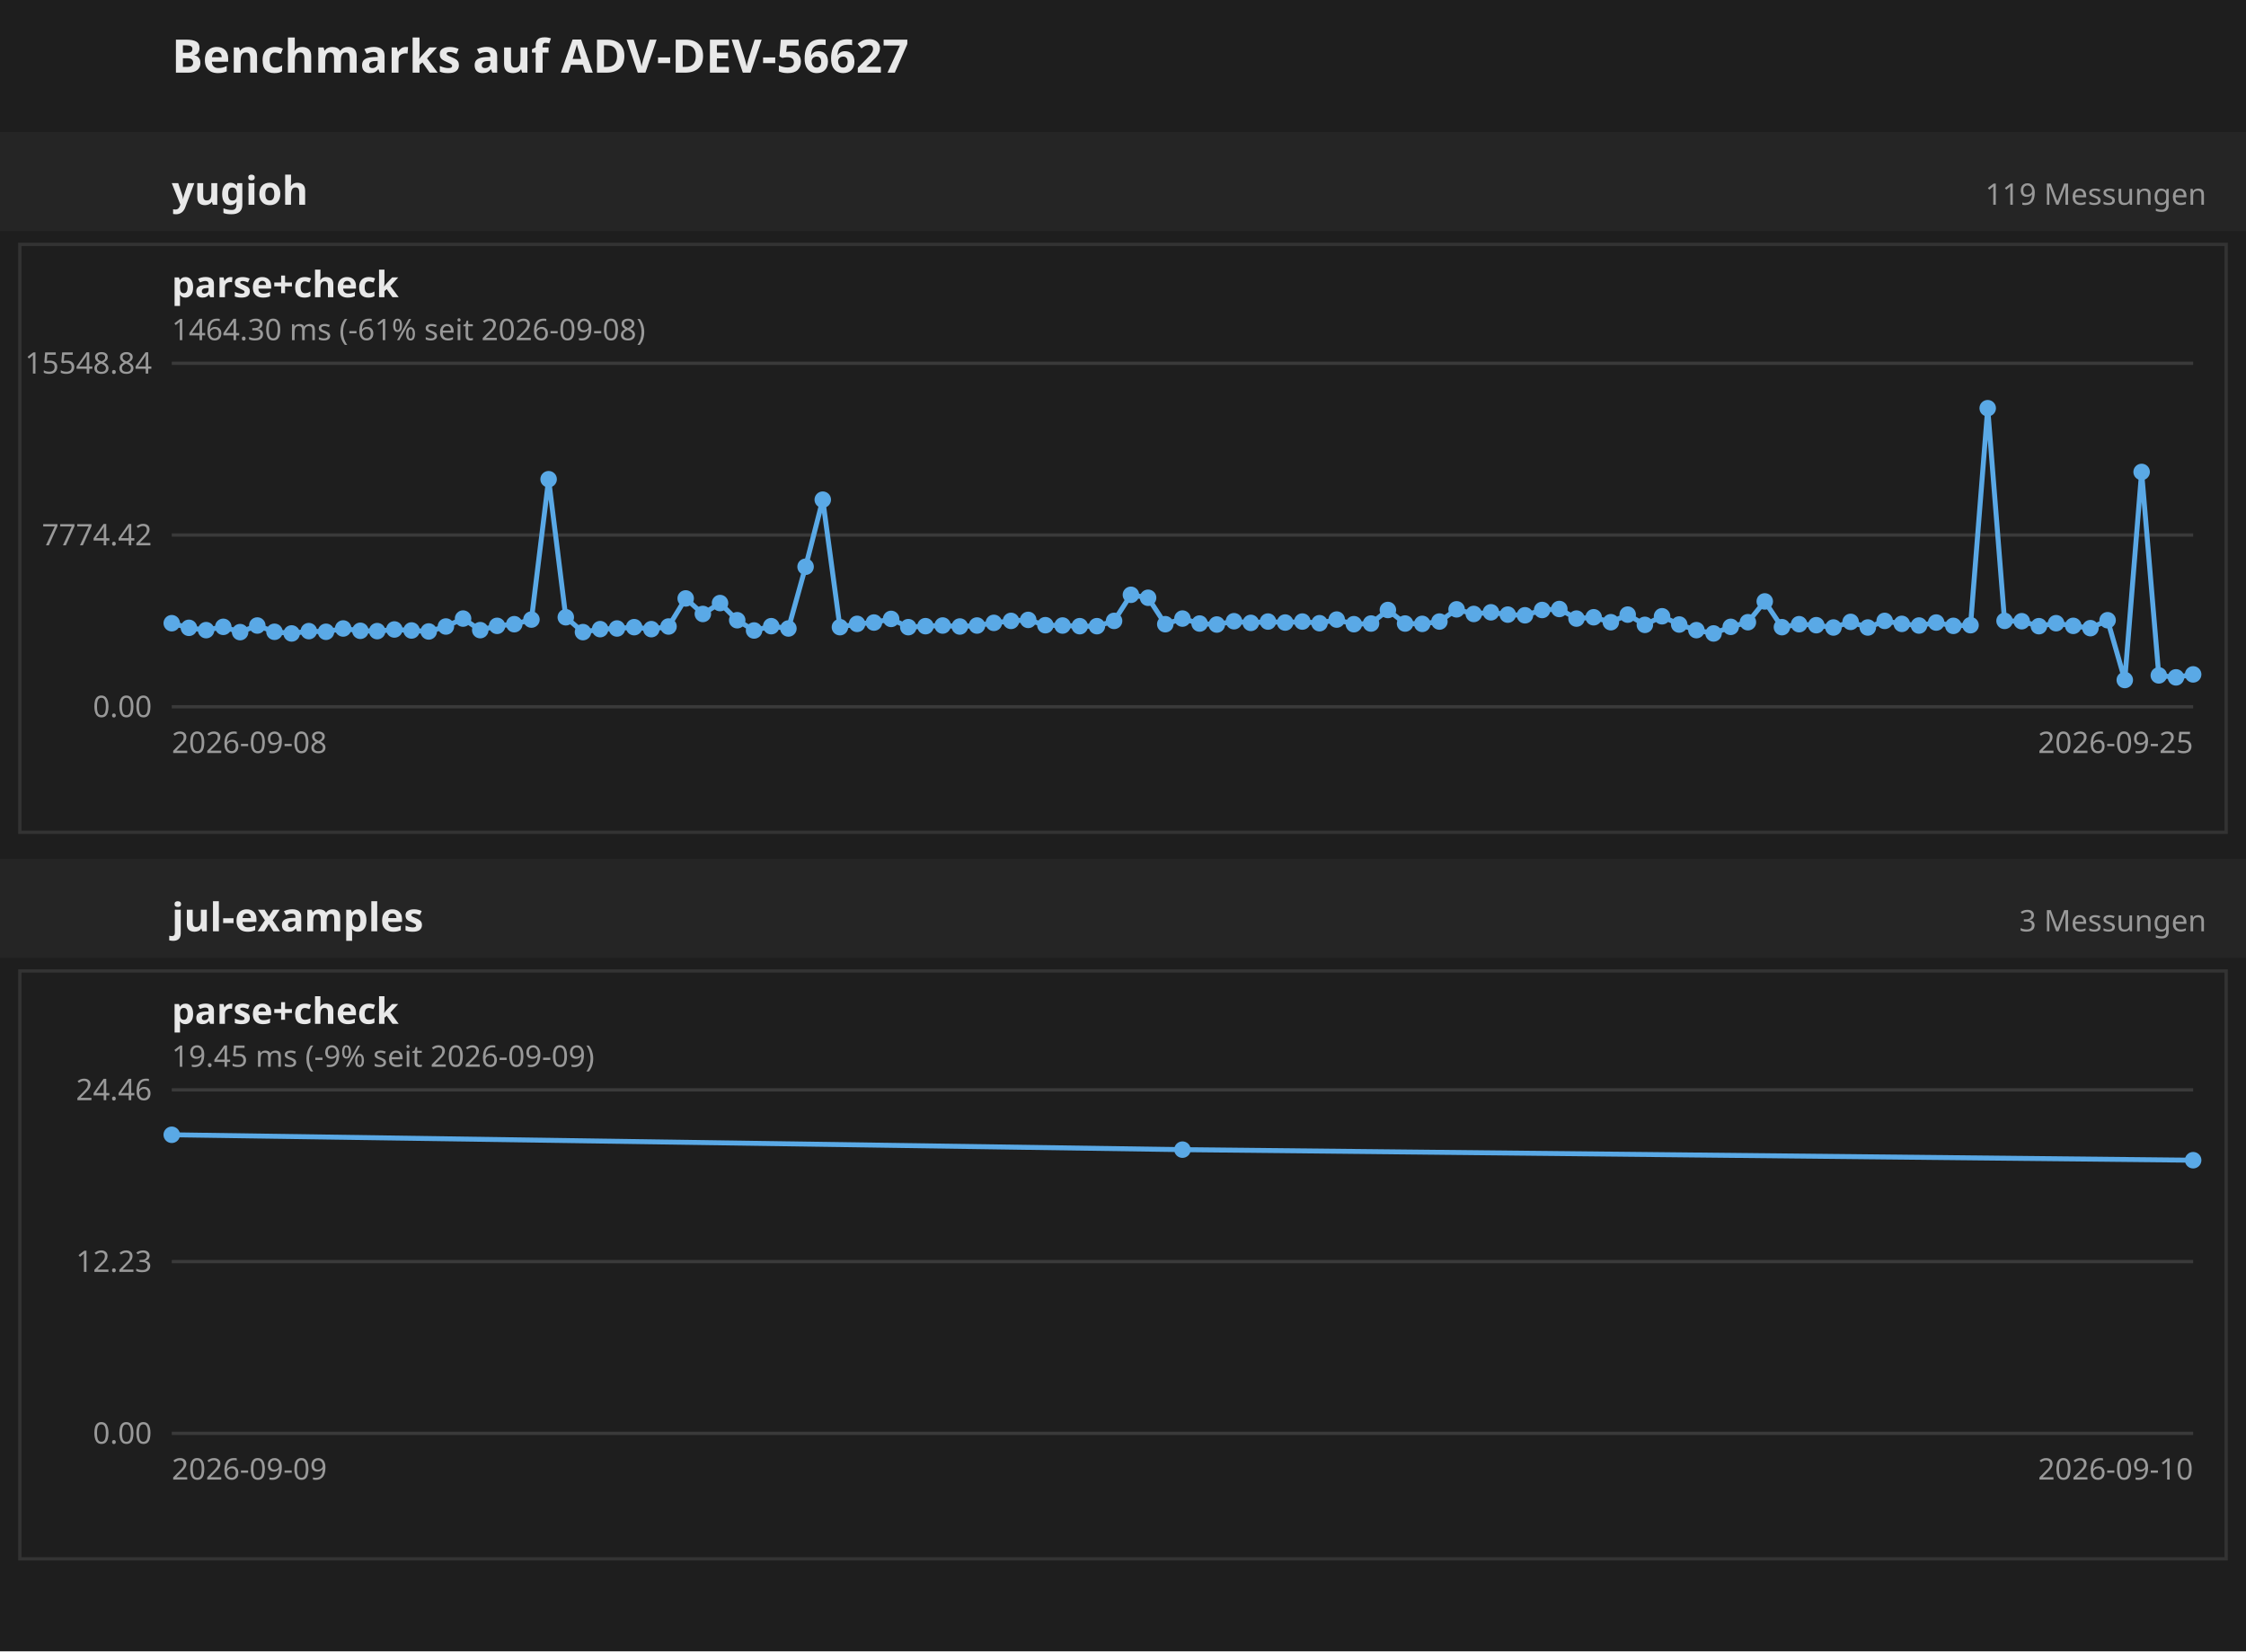
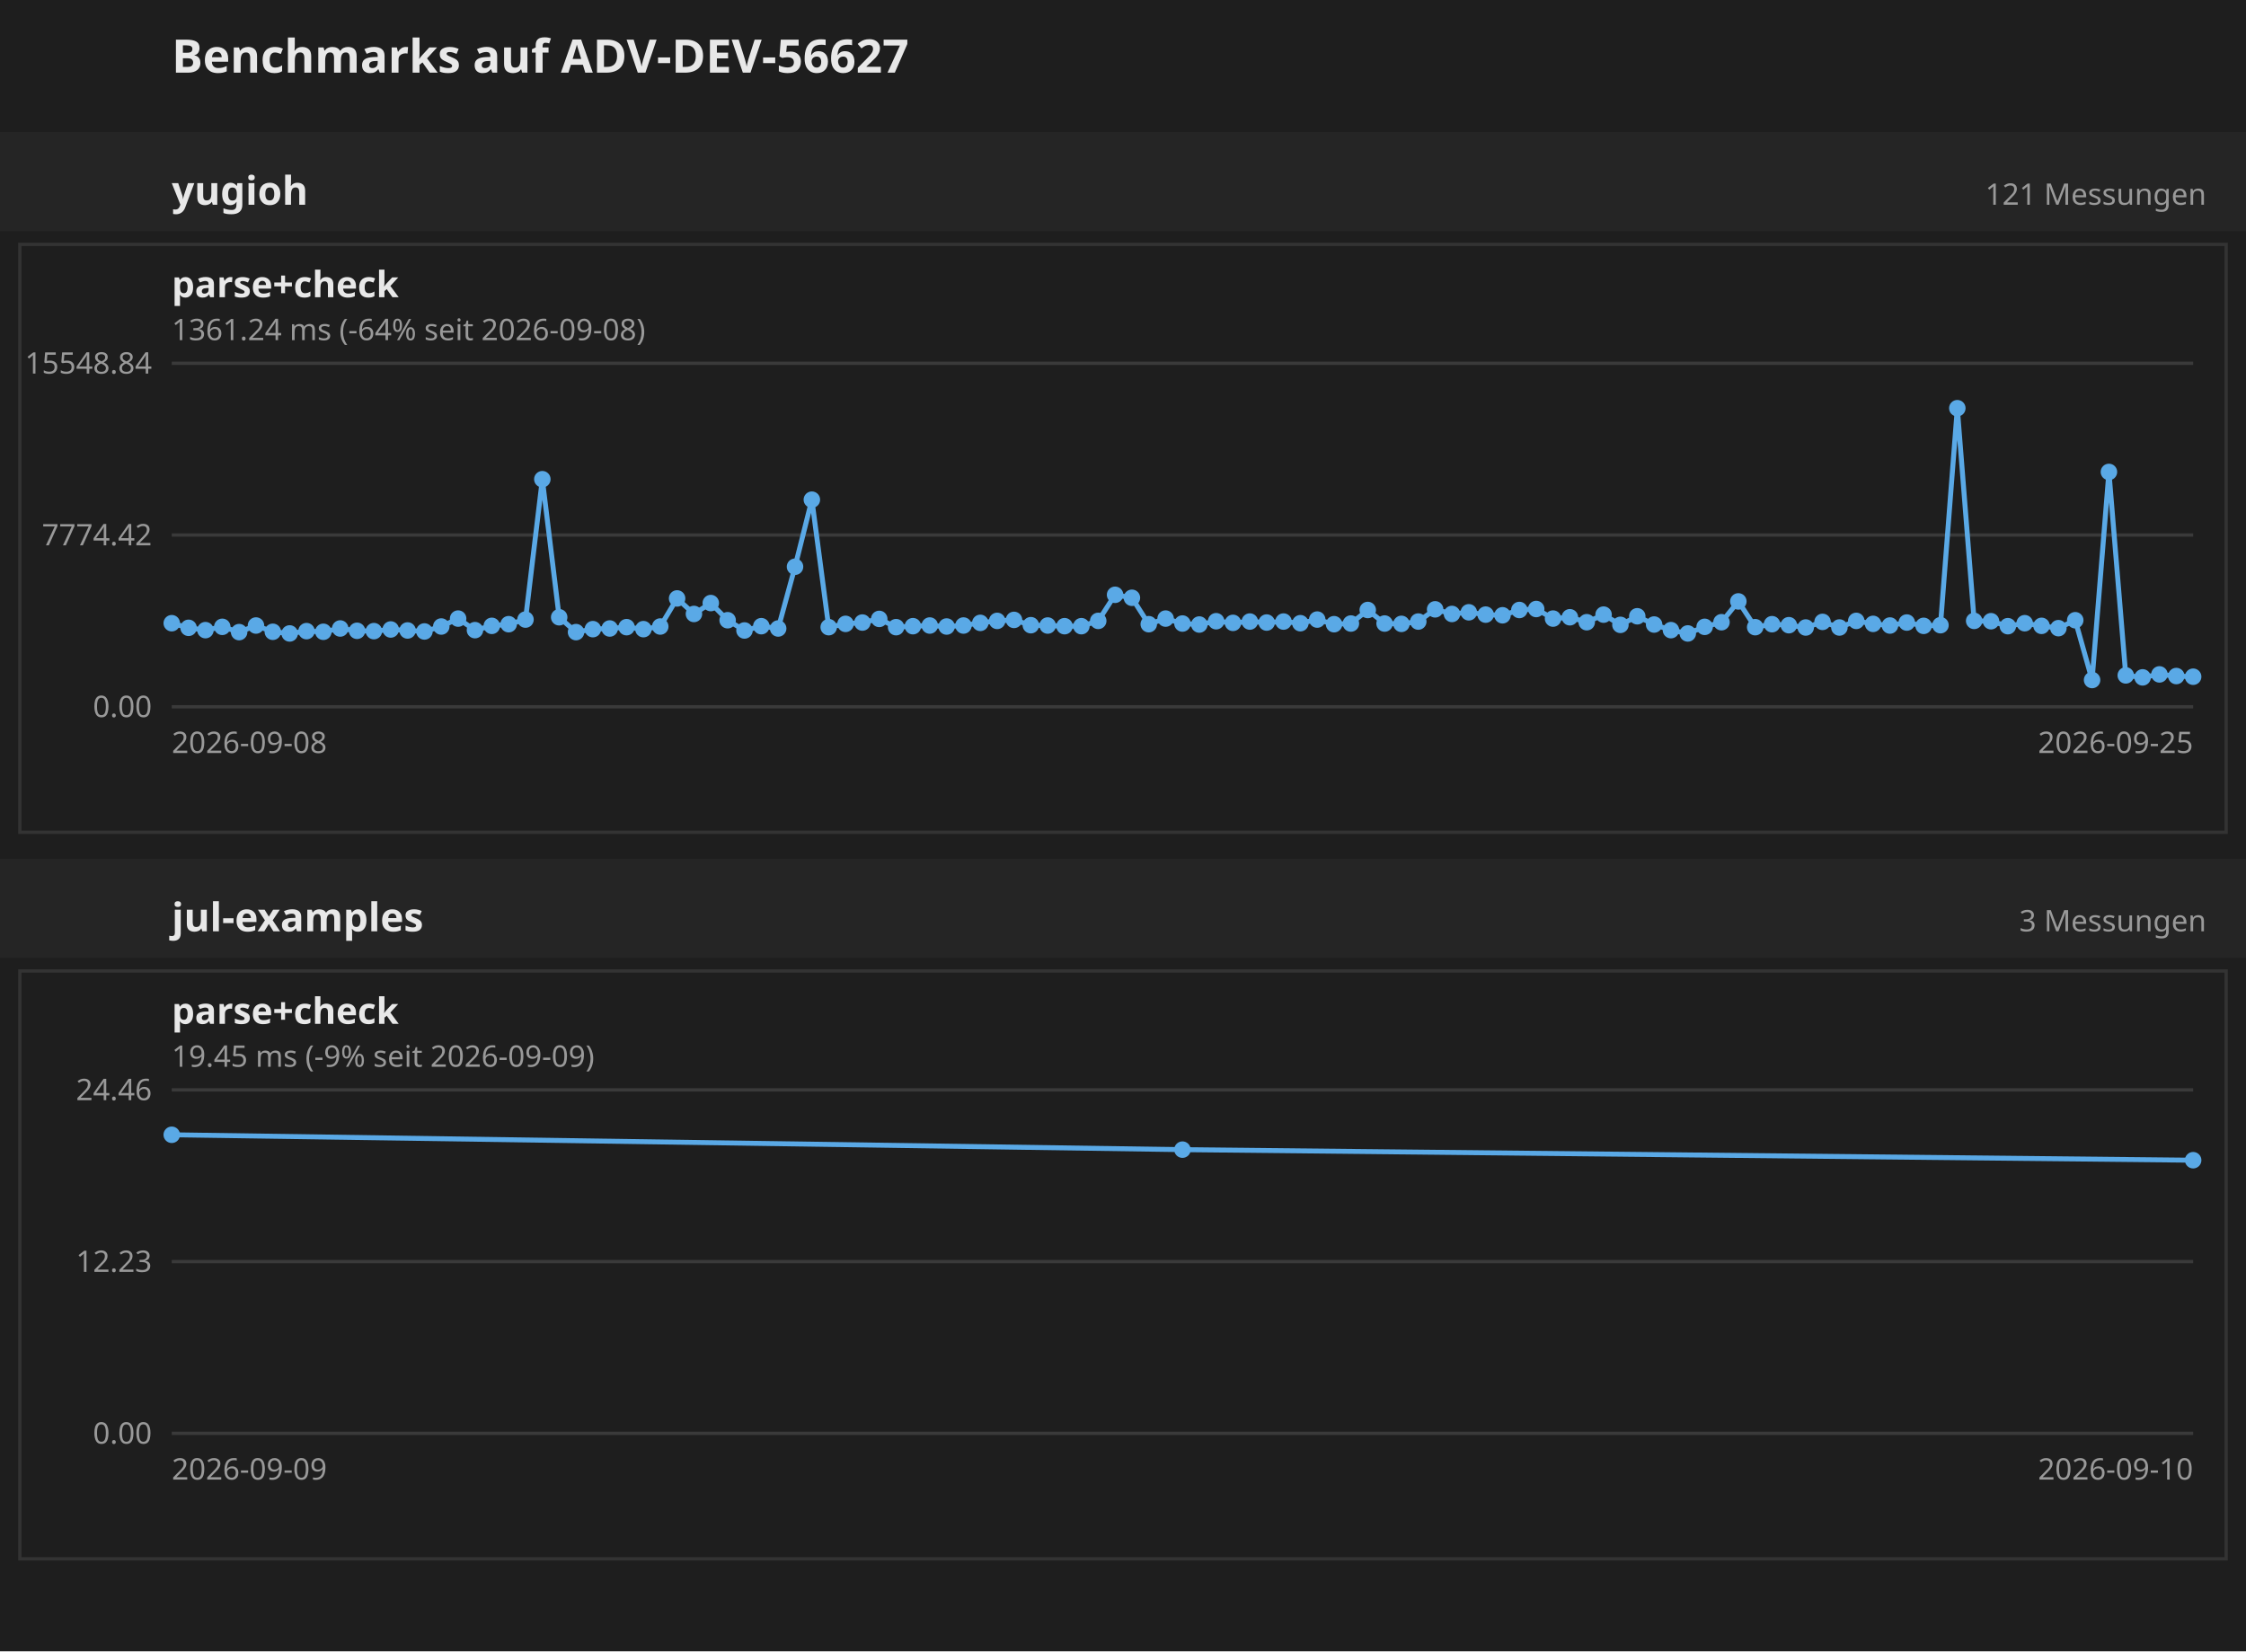
<svg xmlns="http://www.w3.org/2000/svg" width="680" height="500" font-family="sans-serif">
  <rect width="680" height="500" fill="#1e1e1e" />
  <text x="52" y="22" font-size="14" font-weight="bold" fill="#e8e8e8">Benchmarks auf ADV-DEV-56627</text>
  <g transform="translate(0 40)">
    <rect x="0" y="0" width="680" height="30" fill="#252525" />
    <text x="52" y="22" font-size="12" font-weight="bold" fill="#e8e8e8">yugioh</text>
-     <text x="668" y="22" text-anchor="end" font-size="9" fill="#999">119 Messungen</text>
+     <text x="668" y="22" text-anchor="end" font-size="9" fill="#999">121 Messungen</text>
    <g transform="translate(0 30)">
      <g transform="translate(0 0)">
        <rect x="6" y="4" width="668" height="178" fill="none" stroke="#333" />
        <text x="52" y="20" font-size="11" font-weight="bold" fill="#e8e8e8">parse+check</text>
-         <text x="52" y="33" font-size="9" fill="#999">1464.30 ms (-61% seit 2026-09-08)</text>
+         <text x="52" y="33" font-size="9" fill="#999">1361.24 ms (-64% seit 2026-09-08)</text>
        <line x1="52" y1="144.0" x2="664" y2="144.0" stroke="#3a3a3a" />
        <text x="46" y="144.0" text-anchor="end" dominant-baseline="middle" font-size="9" fill="#999">0.00</text>
        <line x1="52" y1="92.0" x2="664" y2="92.0" stroke="#3a3a3a" />
        <text x="46" y="92.0" text-anchor="end" dominant-baseline="middle" font-size="9" fill="#999">7774.42</text>
        <line x1="52" y1="40.0" x2="664" y2="40.0" stroke="#3a3a3a" />
        <text x="46" y="40.0" text-anchor="end" dominant-baseline="middle" font-size="9" fill="#999">15548.84</text>
        <text x="52" y="158" font-size="9" fill="#999">2026-09-08</text>
        <text x="664" y="158" text-anchor="end" font-size="9" fill="#999">2026-09-25</text>
-         <polyline fill="none" stroke="#5aa9e6" stroke-width="1.5" points="52.0,118.7 57.2,120.1 62.4,120.8 67.6,119.8 72.7,121.4 77.9,119.4 83.1,121.3 88.3,121.8 93.5,121.1 98.7,121.3 103.9,120.3 109.1,121.0 114.2,121.1 119.4,120.6 124.6,120.9 129.8,121.2 135.0,119.7 140.2,117.3 145.4,120.8 150.5,119.5 155.7,119.0 160.9,117.6 166.1,75.1 171.3,116.9 176.5,121.4 181.7,120.5 186.8,120.3 192.0,119.9 197.2,120.5 202.4,119.7 207.6,111.2 212.8,115.9 218.0,112.6 223.2,117.8 228.3,120.9 233.5,119.6 238.7,120.3 243.9,101.6 249.1,81.3 254.3,119.9 259.5,118.9 264.6,118.5 269.8,117.4 275.0,119.9 280.2,119.6 285.4,119.4 290.6,119.7 295.8,119.4 300.9,118.6 306.1,118.0 311.3,117.7 316.5,119.3 321.7,119.4 326.9,119.6 332.1,119.6 337.3,118.0 342.4,110.1 347.6,111.0 352.8,119.0 358.0,117.3 363.2,118.8 368.4,119.1 373.6,118.1 378.7,118.6 383.9,118.2 389.1,118.5 394.3,118.2 399.5,118.7 404.7,117.6 409.9,119.0 415.1,118.8 420.2,114.7 425.4,118.8 430.6,118.9 435.8,118.2 441.0,114.5 446.2,115.9 451.4,115.4 456.5,116.1 461.7,116.3 466.9,114.7 472.1,114.4 477.3,117.3 482.5,116.9 487.7,118.4 492.8,116.1 498.0,119.2 503.2,116.6 508.4,119.1 513.6,120.8 518.8,121.8 524.0,119.8 529.2,118.4 534.3,112.1 539.5,119.9 544.7,119.0 549.9,119.3 555.1,120.0 560.3,118.3 565.5,120.0 570.6,118.0 575.8,118.9 581.0,119.4 586.2,118.5 591.4,119.5 596.6,119.3 601.8,53.6 606.9,118.0 612.1,118.1 617.3,119.6 622.5,118.7 627.7,119.5 632.9,120.2 638.1,117.8 643.3,135.9 648.4,72.9 653.6,134.5 658.8,135.1 664.0,134.2" />
+         <polyline fill="none" stroke="#5aa9e6" stroke-width="1.5" points="52.0,118.7 57.1,120.1 62.2,120.8 67.3,119.8 72.4,121.4 77.5,119.4 82.6,121.3 87.7,121.8 92.8,121.1 97.9,121.3 103.0,120.3 108.1,121.0 113.2,121.1 118.3,120.6 123.4,120.9 128.5,121.2 133.6,119.7 138.7,117.3 143.8,120.8 148.9,119.5 154.0,119.0 159.1,117.6 164.2,75.1 169.3,116.9 174.4,121.4 179.5,120.5 184.6,120.3 189.7,119.9 194.8,120.5 199.9,119.7 205.0,111.2 210.1,115.9 215.2,112.6 220.3,117.8 225.4,120.9 230.5,119.6 235.6,120.3 240.7,101.6 245.8,81.3 250.9,119.9 256.0,118.9 261.1,118.5 266.2,117.4 271.3,119.9 276.4,119.6 281.5,119.4 286.6,119.7 291.7,119.4 296.8,118.6 301.9,118.0 307.0,117.7 312.1,119.3 317.2,119.4 322.3,119.6 327.4,119.6 332.5,118.0 337.6,110.1 342.7,111.0 347.8,119.0 352.9,117.3 358.0,118.8 363.1,119.1 368.2,118.1 373.3,118.6 378.4,118.2 383.5,118.5 388.6,118.2 393.7,118.7 398.8,117.6 403.9,119.0 409.0,118.8 414.1,114.7 419.2,118.8 424.3,118.9 429.4,118.2 434.5,114.5 439.6,115.9 444.7,115.4 449.8,116.1 454.9,116.3 460.0,114.7 465.1,114.4 470.2,117.3 475.3,116.9 480.4,118.4 485.5,116.1 490.6,119.2 495.7,116.6 500.8,119.1 505.9,120.8 511.0,121.8 516.1,119.8 521.2,118.4 526.3,112.1 531.4,119.9 536.5,119.0 541.6,119.3 546.7,120.0 551.8,118.3 556.9,120.0 562.0,118.0 567.1,118.9 572.2,119.4 577.3,118.5 582.4,119.5 587.5,119.3 592.6,53.6 597.7,118.0 602.8,118.1 607.9,119.6 613.0,118.7 618.1,119.5 623.2,120.2 628.3,117.8 633.4,135.9 638.5,72.9 643.6,134.5 648.7,135.1 653.8,134.2 658.9,134.7 664.0,134.9" />
        <circle cx="52.0" cy="118.7" r="2.5" fill="#5aa9e6" />
-         <circle cx="57.2" cy="120.1" r="2.5" fill="#5aa9e6" />
-         <circle cx="62.4" cy="120.8" r="2.5" fill="#5aa9e6" />
-         <circle cx="67.6" cy="119.8" r="2.5" fill="#5aa9e6" />
-         <circle cx="72.7" cy="121.4" r="2.5" fill="#5aa9e6" />
-         <circle cx="77.9" cy="119.4" r="2.5" fill="#5aa9e6" />
-         <circle cx="83.1" cy="121.3" r="2.5" fill="#5aa9e6" />
-         <circle cx="88.3" cy="121.8" r="2.5" fill="#5aa9e6" />
-         <circle cx="93.5" cy="121.1" r="2.5" fill="#5aa9e6" />
-         <circle cx="98.7" cy="121.3" r="2.5" fill="#5aa9e6" />
-         <circle cx="103.9" cy="120.3" r="2.5" fill="#5aa9e6" />
-         <circle cx="109.1" cy="121.0" r="2.5" fill="#5aa9e6" />
-         <circle cx="114.2" cy="121.1" r="2.5" fill="#5aa9e6" />
-         <circle cx="119.4" cy="120.6" r="2.5" fill="#5aa9e6" />
-         <circle cx="124.6" cy="120.9" r="2.5" fill="#5aa9e6" />
-         <circle cx="129.8" cy="121.2" r="2.5" fill="#5aa9e6" />
-         <circle cx="135.0" cy="119.7" r="2.5" fill="#5aa9e6" />
-         <circle cx="140.2" cy="117.3" r="2.5" fill="#5aa9e6" />
-         <circle cx="145.4" cy="120.8" r="2.5" fill="#5aa9e6" />
-         <circle cx="150.5" cy="119.5" r="2.5" fill="#5aa9e6" />
-         <circle cx="155.7" cy="119.0" r="2.5" fill="#5aa9e6" />
-         <circle cx="160.9" cy="117.6" r="2.5" fill="#5aa9e6" />
-         <circle cx="166.1" cy="75.1" r="2.5" fill="#5aa9e6" />
-         <circle cx="171.3" cy="116.9" r="2.5" fill="#5aa9e6" />
-         <circle cx="176.5" cy="121.4" r="2.5" fill="#5aa9e6" />
-         <circle cx="181.7" cy="120.5" r="2.5" fill="#5aa9e6" />
-         <circle cx="186.8" cy="120.3" r="2.5" fill="#5aa9e6" />
-         <circle cx="192.0" cy="119.9" r="2.5" fill="#5aa9e6" />
-         <circle cx="197.2" cy="120.5" r="2.5" fill="#5aa9e6" />
-         <circle cx="202.4" cy="119.7" r="2.5" fill="#5aa9e6" />
-         <circle cx="207.6" cy="111.2" r="2.5" fill="#5aa9e6" />
-         <circle cx="212.8" cy="115.9" r="2.5" fill="#5aa9e6" />
-         <circle cx="218.0" cy="112.6" r="2.5" fill="#5aa9e6" />
-         <circle cx="223.2" cy="117.8" r="2.5" fill="#5aa9e6" />
-         <circle cx="228.3" cy="120.9" r="2.5" fill="#5aa9e6" />
-         <circle cx="233.5" cy="119.6" r="2.5" fill="#5aa9e6" />
-         <circle cx="238.7" cy="120.3" r="2.5" fill="#5aa9e6" />
-         <circle cx="243.9" cy="101.6" r="2.5" fill="#5aa9e6" />
-         <circle cx="249.1" cy="81.3" r="2.5" fill="#5aa9e6" />
-         <circle cx="254.3" cy="119.9" r="2.5" fill="#5aa9e6" />
-         <circle cx="259.5" cy="118.9" r="2.5" fill="#5aa9e6" />
-         <circle cx="264.6" cy="118.5" r="2.5" fill="#5aa9e6" />
-         <circle cx="269.8" cy="117.4" r="2.5" fill="#5aa9e6" />
-         <circle cx="275.0" cy="119.9" r="2.5" fill="#5aa9e6" />
-         <circle cx="280.2" cy="119.6" r="2.5" fill="#5aa9e6" />
-         <circle cx="285.4" cy="119.4" r="2.5" fill="#5aa9e6" />
-         <circle cx="290.6" cy="119.7" r="2.5" fill="#5aa9e6" />
-         <circle cx="295.8" cy="119.4" r="2.5" fill="#5aa9e6" />
-         <circle cx="300.9" cy="118.6" r="2.5" fill="#5aa9e6" />
-         <circle cx="306.1" cy="118.0" r="2.5" fill="#5aa9e6" />
-         <circle cx="311.3" cy="117.7" r="2.5" fill="#5aa9e6" />
-         <circle cx="316.5" cy="119.3" r="2.5" fill="#5aa9e6" />
-         <circle cx="321.7" cy="119.4" r="2.5" fill="#5aa9e6" />
-         <circle cx="326.9" cy="119.6" r="2.5" fill="#5aa9e6" />
-         <circle cx="332.1" cy="119.6" r="2.5" fill="#5aa9e6" />
-         <circle cx="337.3" cy="118.0" r="2.5" fill="#5aa9e6" />
-         <circle cx="342.4" cy="110.1" r="2.5" fill="#5aa9e6" />
-         <circle cx="347.6" cy="111.0" r="2.5" fill="#5aa9e6" />
-         <circle cx="352.8" cy="119.0" r="2.5" fill="#5aa9e6" />
-         <circle cx="358.0" cy="117.3" r="2.5" fill="#5aa9e6" />
-         <circle cx="363.2" cy="118.8" r="2.5" fill="#5aa9e6" />
-         <circle cx="368.4" cy="119.1" r="2.5" fill="#5aa9e6" />
-         <circle cx="373.6" cy="118.1" r="2.5" fill="#5aa9e6" />
-         <circle cx="378.7" cy="118.6" r="2.5" fill="#5aa9e6" />
-         <circle cx="383.9" cy="118.2" r="2.5" fill="#5aa9e6" />
-         <circle cx="389.1" cy="118.5" r="2.5" fill="#5aa9e6" />
-         <circle cx="394.3" cy="118.2" r="2.5" fill="#5aa9e6" />
-         <circle cx="399.5" cy="118.7" r="2.5" fill="#5aa9e6" />
-         <circle cx="404.7" cy="117.6" r="2.5" fill="#5aa9e6" />
-         <circle cx="409.9" cy="119.0" r="2.5" fill="#5aa9e6" />
-         <circle cx="415.1" cy="118.8" r="2.5" fill="#5aa9e6" />
-         <circle cx="420.2" cy="114.7" r="2.5" fill="#5aa9e6" />
-         <circle cx="425.4" cy="118.8" r="2.5" fill="#5aa9e6" />
-         <circle cx="430.6" cy="118.9" r="2.5" fill="#5aa9e6" />
-         <circle cx="435.8" cy="118.2" r="2.5" fill="#5aa9e6" />
-         <circle cx="441.0" cy="114.5" r="2.5" fill="#5aa9e6" />
-         <circle cx="446.2" cy="115.9" r="2.5" fill="#5aa9e6" />
-         <circle cx="451.4" cy="115.4" r="2.5" fill="#5aa9e6" />
-         <circle cx="456.5" cy="116.1" r="2.5" fill="#5aa9e6" />
-         <circle cx="461.7" cy="116.3" r="2.5" fill="#5aa9e6" />
-         <circle cx="466.9" cy="114.7" r="2.5" fill="#5aa9e6" />
-         <circle cx="472.1" cy="114.4" r="2.5" fill="#5aa9e6" />
-         <circle cx="477.3" cy="117.3" r="2.5" fill="#5aa9e6" />
-         <circle cx="482.5" cy="116.9" r="2.5" fill="#5aa9e6" />
-         <circle cx="487.7" cy="118.4" r="2.5" fill="#5aa9e6" />
-         <circle cx="492.8" cy="116.1" r="2.5" fill="#5aa9e6" />
-         <circle cx="498.0" cy="119.2" r="2.5" fill="#5aa9e6" />
-         <circle cx="503.2" cy="116.6" r="2.5" fill="#5aa9e6" />
-         <circle cx="508.4" cy="119.1" r="2.5" fill="#5aa9e6" />
-         <circle cx="513.6" cy="120.8" r="2.5" fill="#5aa9e6" />
-         <circle cx="518.8" cy="121.8" r="2.5" fill="#5aa9e6" />
-         <circle cx="524.0" cy="119.8" r="2.5" fill="#5aa9e6" />
-         <circle cx="529.2" cy="118.4" r="2.5" fill="#5aa9e6" />
-         <circle cx="534.3" cy="112.1" r="2.5" fill="#5aa9e6" />
-         <circle cx="539.5" cy="119.9" r="2.5" fill="#5aa9e6" />
-         <circle cx="544.7" cy="119.0" r="2.5" fill="#5aa9e6" />
-         <circle cx="549.9" cy="119.3" r="2.5" fill="#5aa9e6" />
-         <circle cx="555.1" cy="120.0" r="2.5" fill="#5aa9e6" />
-         <circle cx="560.3" cy="118.3" r="2.5" fill="#5aa9e6" />
-         <circle cx="565.5" cy="120.0" r="2.5" fill="#5aa9e6" />
-         <circle cx="570.6" cy="118.0" r="2.5" fill="#5aa9e6" />
-         <circle cx="575.8" cy="118.9" r="2.5" fill="#5aa9e6" />
-         <circle cx="581.0" cy="119.4" r="2.5" fill="#5aa9e6" />
-         <circle cx="586.2" cy="118.5" r="2.5" fill="#5aa9e6" />
-         <circle cx="591.4" cy="119.5" r="2.5" fill="#5aa9e6" />
-         <circle cx="596.6" cy="119.3" r="2.5" fill="#5aa9e6" />
-         <circle cx="601.8" cy="53.6" r="2.5" fill="#5aa9e6" />
-         <circle cx="606.9" cy="118.0" r="2.5" fill="#5aa9e6" />
-         <circle cx="612.1" cy="118.1" r="2.5" fill="#5aa9e6" />
-         <circle cx="617.3" cy="119.6" r="2.5" fill="#5aa9e6" />
-         <circle cx="622.5" cy="118.7" r="2.5" fill="#5aa9e6" />
-         <circle cx="627.7" cy="119.5" r="2.5" fill="#5aa9e6" />
-         <circle cx="632.9" cy="120.2" r="2.5" fill="#5aa9e6" />
-         <circle cx="638.1" cy="117.8" r="2.5" fill="#5aa9e6" />
-         <circle cx="643.3" cy="135.9" r="2.5" fill="#5aa9e6" />
-         <circle cx="648.4" cy="72.9" r="2.5" fill="#5aa9e6" />
-         <circle cx="653.6" cy="134.5" r="2.5" fill="#5aa9e6" />
-         <circle cx="658.8" cy="135.1" r="2.5" fill="#5aa9e6" />
-         <circle cx="664.0" cy="134.2" r="2.5" fill="#5aa9e6" />
+         <circle cx="57.1" cy="120.1" r="2.5" fill="#5aa9e6" />
+         <circle cx="62.2" cy="120.8" r="2.5" fill="#5aa9e6" />
+         <circle cx="67.3" cy="119.8" r="2.5" fill="#5aa9e6" />
+         <circle cx="72.4" cy="121.4" r="2.5" fill="#5aa9e6" />
+         <circle cx="77.5" cy="119.4" r="2.5" fill="#5aa9e6" />
+         <circle cx="82.6" cy="121.3" r="2.5" fill="#5aa9e6" />
+         <circle cx="87.7" cy="121.8" r="2.5" fill="#5aa9e6" />
+         <circle cx="92.8" cy="121.1" r="2.5" fill="#5aa9e6" />
+         <circle cx="97.9" cy="121.3" r="2.5" fill="#5aa9e6" />
+         <circle cx="103.0" cy="120.3" r="2.5" fill="#5aa9e6" />
+         <circle cx="108.1" cy="121.0" r="2.5" fill="#5aa9e6" />
+         <circle cx="113.2" cy="121.1" r="2.5" fill="#5aa9e6" />
+         <circle cx="118.3" cy="120.6" r="2.5" fill="#5aa9e6" />
+         <circle cx="123.4" cy="120.9" r="2.5" fill="#5aa9e6" />
+         <circle cx="128.5" cy="121.2" r="2.5" fill="#5aa9e6" />
+         <circle cx="133.6" cy="119.7" r="2.5" fill="#5aa9e6" />
+         <circle cx="138.7" cy="117.3" r="2.5" fill="#5aa9e6" />
+         <circle cx="143.8" cy="120.8" r="2.5" fill="#5aa9e6" />
+         <circle cx="148.9" cy="119.5" r="2.5" fill="#5aa9e6" />
+         <circle cx="154.0" cy="119.0" r="2.5" fill="#5aa9e6" />
+         <circle cx="159.1" cy="117.6" r="2.5" fill="#5aa9e6" />
+         <circle cx="164.2" cy="75.1" r="2.5" fill="#5aa9e6" />
+         <circle cx="169.3" cy="116.9" r="2.5" fill="#5aa9e6" />
+         <circle cx="174.4" cy="121.4" r="2.5" fill="#5aa9e6" />
+         <circle cx="179.5" cy="120.5" r="2.5" fill="#5aa9e6" />
+         <circle cx="184.6" cy="120.3" r="2.5" fill="#5aa9e6" />
+         <circle cx="189.7" cy="119.9" r="2.5" fill="#5aa9e6" />
+         <circle cx="194.8" cy="120.5" r="2.5" fill="#5aa9e6" />
+         <circle cx="199.9" cy="119.7" r="2.5" fill="#5aa9e6" />
+         <circle cx="205.0" cy="111.2" r="2.5" fill="#5aa9e6" />
+         <circle cx="210.1" cy="115.9" r="2.5" fill="#5aa9e6" />
+         <circle cx="215.2" cy="112.6" r="2.5" fill="#5aa9e6" />
+         <circle cx="220.3" cy="117.8" r="2.5" fill="#5aa9e6" />
+         <circle cx="225.4" cy="120.9" r="2.5" fill="#5aa9e6" />
+         <circle cx="230.5" cy="119.6" r="2.5" fill="#5aa9e6" />
+         <circle cx="235.6" cy="120.3" r="2.5" fill="#5aa9e6" />
+         <circle cx="240.7" cy="101.6" r="2.5" fill="#5aa9e6" />
+         <circle cx="245.8" cy="81.3" r="2.5" fill="#5aa9e6" />
+         <circle cx="250.9" cy="119.9" r="2.5" fill="#5aa9e6" />
+         <circle cx="256.0" cy="118.9" r="2.5" fill="#5aa9e6" />
+         <circle cx="261.1" cy="118.5" r="2.5" fill="#5aa9e6" />
+         <circle cx="266.2" cy="117.4" r="2.5" fill="#5aa9e6" />
+         <circle cx="271.3" cy="119.9" r="2.5" fill="#5aa9e6" />
+         <circle cx="276.4" cy="119.6" r="2.5" fill="#5aa9e6" />
+         <circle cx="281.5" cy="119.4" r="2.5" fill="#5aa9e6" />
+         <circle cx="286.6" cy="119.7" r="2.5" fill="#5aa9e6" />
+         <circle cx="291.7" cy="119.4" r="2.5" fill="#5aa9e6" />
+         <circle cx="296.8" cy="118.6" r="2.5" fill="#5aa9e6" />
+         <circle cx="301.9" cy="118.0" r="2.5" fill="#5aa9e6" />
+         <circle cx="307.0" cy="117.7" r="2.5" fill="#5aa9e6" />
+         <circle cx="312.1" cy="119.3" r="2.5" fill="#5aa9e6" />
+         <circle cx="317.2" cy="119.4" r="2.5" fill="#5aa9e6" />
+         <circle cx="322.3" cy="119.6" r="2.5" fill="#5aa9e6" />
+         <circle cx="327.4" cy="119.6" r="2.5" fill="#5aa9e6" />
+         <circle cx="332.5" cy="118.0" r="2.5" fill="#5aa9e6" />
+         <circle cx="337.6" cy="110.1" r="2.5" fill="#5aa9e6" />
+         <circle cx="342.7" cy="111.0" r="2.5" fill="#5aa9e6" />
+         <circle cx="347.8" cy="119.0" r="2.5" fill="#5aa9e6" />
+         <circle cx="352.9" cy="117.3" r="2.5" fill="#5aa9e6" />
+         <circle cx="358.0" cy="118.8" r="2.5" fill="#5aa9e6" />
+         <circle cx="363.1" cy="119.1" r="2.5" fill="#5aa9e6" />
+         <circle cx="368.2" cy="118.1" r="2.5" fill="#5aa9e6" />
+         <circle cx="373.3" cy="118.6" r="2.5" fill="#5aa9e6" />
+         <circle cx="378.4" cy="118.2" r="2.5" fill="#5aa9e6" />
+         <circle cx="383.5" cy="118.5" r="2.5" fill="#5aa9e6" />
+         <circle cx="388.6" cy="118.2" r="2.5" fill="#5aa9e6" />
+         <circle cx="393.7" cy="118.7" r="2.5" fill="#5aa9e6" />
+         <circle cx="398.8" cy="117.6" r="2.5" fill="#5aa9e6" />
+         <circle cx="403.9" cy="119.0" r="2.5" fill="#5aa9e6" />
+         <circle cx="409.0" cy="118.8" r="2.5" fill="#5aa9e6" />
+         <circle cx="414.1" cy="114.7" r="2.5" fill="#5aa9e6" />
+         <circle cx="419.2" cy="118.8" r="2.5" fill="#5aa9e6" />
+         <circle cx="424.3" cy="118.9" r="2.5" fill="#5aa9e6" />
+         <circle cx="429.4" cy="118.2" r="2.5" fill="#5aa9e6" />
+         <circle cx="434.5" cy="114.5" r="2.5" fill="#5aa9e6" />
+         <circle cx="439.6" cy="115.9" r="2.5" fill="#5aa9e6" />
+         <circle cx="444.7" cy="115.4" r="2.5" fill="#5aa9e6" />
+         <circle cx="449.8" cy="116.1" r="2.5" fill="#5aa9e6" />
+         <circle cx="454.9" cy="116.3" r="2.5" fill="#5aa9e6" />
+         <circle cx="460.0" cy="114.7" r="2.5" fill="#5aa9e6" />
+         <circle cx="465.1" cy="114.4" r="2.5" fill="#5aa9e6" />
+         <circle cx="470.2" cy="117.3" r="2.5" fill="#5aa9e6" />
+         <circle cx="475.3" cy="116.9" r="2.5" fill="#5aa9e6" />
+         <circle cx="480.4" cy="118.4" r="2.5" fill="#5aa9e6" />
+         <circle cx="485.5" cy="116.1" r="2.5" fill="#5aa9e6" />
+         <circle cx="490.6" cy="119.2" r="2.5" fill="#5aa9e6" />
+         <circle cx="495.7" cy="116.6" r="2.5" fill="#5aa9e6" />
+         <circle cx="500.8" cy="119.1" r="2.5" fill="#5aa9e6" />
+         <circle cx="505.9" cy="120.8" r="2.5" fill="#5aa9e6" />
+         <circle cx="511.0" cy="121.8" r="2.5" fill="#5aa9e6" />
+         <circle cx="516.1" cy="119.8" r="2.5" fill="#5aa9e6" />
+         <circle cx="521.2" cy="118.4" r="2.5" fill="#5aa9e6" />
+         <circle cx="526.3" cy="112.1" r="2.5" fill="#5aa9e6" />
+         <circle cx="531.4" cy="119.9" r="2.5" fill="#5aa9e6" />
+         <circle cx="536.5" cy="119.0" r="2.5" fill="#5aa9e6" />
+         <circle cx="541.6" cy="119.3" r="2.5" fill="#5aa9e6" />
+         <circle cx="546.7" cy="120.0" r="2.5" fill="#5aa9e6" />
+         <circle cx="551.8" cy="118.3" r="2.5" fill="#5aa9e6" />
+         <circle cx="556.9" cy="120.0" r="2.5" fill="#5aa9e6" />
+         <circle cx="562.0" cy="118.0" r="2.5" fill="#5aa9e6" />
+         <circle cx="567.1" cy="118.9" r="2.5" fill="#5aa9e6" />
+         <circle cx="572.2" cy="119.4" r="2.5" fill="#5aa9e6" />
+         <circle cx="577.3" cy="118.5" r="2.5" fill="#5aa9e6" />
+         <circle cx="582.4" cy="119.5" r="2.5" fill="#5aa9e6" />
+         <circle cx="587.5" cy="119.3" r="2.5" fill="#5aa9e6" />
+         <circle cx="592.6" cy="53.6" r="2.5" fill="#5aa9e6" />
+         <circle cx="597.7" cy="118.0" r="2.5" fill="#5aa9e6" />
+         <circle cx="602.8" cy="118.1" r="2.5" fill="#5aa9e6" />
+         <circle cx="607.9" cy="119.6" r="2.5" fill="#5aa9e6" />
+         <circle cx="613.0" cy="118.7" r="2.5" fill="#5aa9e6" />
+         <circle cx="618.1" cy="119.5" r="2.5" fill="#5aa9e6" />
+         <circle cx="623.2" cy="120.2" r="2.5" fill="#5aa9e6" />
+         <circle cx="628.3" cy="117.8" r="2.5" fill="#5aa9e6" />
+         <circle cx="633.4" cy="135.9" r="2.5" fill="#5aa9e6" />
+         <circle cx="638.5" cy="72.9" r="2.5" fill="#5aa9e6" />
+         <circle cx="643.6" cy="134.5" r="2.5" fill="#5aa9e6" />
+         <circle cx="648.7" cy="135.1" r="2.5" fill="#5aa9e6" />
+         <circle cx="653.8" cy="134.2" r="2.5" fill="#5aa9e6" />
+         <circle cx="658.9" cy="134.7" r="2.5" fill="#5aa9e6" />
+         <circle cx="664.0" cy="134.9" r="2.5" fill="#5aa9e6" />
      </g>
    </g>
  </g>
  <g transform="translate(0 260)">
    <rect x="0" y="0" width="680" height="30" fill="#252525" />
    <text x="52" y="22" font-size="12" font-weight="bold" fill="#e8e8e8">jul-examples</text>
    <text x="668" y="22" text-anchor="end" font-size="9" fill="#999">3 Messungen</text>
    <g transform="translate(0 30)">
      <g transform="translate(0 0)">
        <rect x="6" y="4" width="668" height="178" fill="none" stroke="#333" />
        <text x="52" y="20" font-size="11" font-weight="bold" fill="#e8e8e8">parse+check</text>
        <text x="52" y="33" font-size="9" fill="#999">19.45 ms (-9% seit 2026-09-09)</text>
        <line x1="52" y1="144.0" x2="664" y2="144.0" stroke="#3a3a3a" />
        <text x="46" y="144.0" text-anchor="end" dominant-baseline="middle" font-size="9" fill="#999">0.00</text>
        <line x1="52" y1="92.0" x2="664" y2="92.0" stroke="#3a3a3a" />
        <text x="46" y="92.0" text-anchor="end" dominant-baseline="middle" font-size="9" fill="#999">12.23</text>
        <line x1="52" y1="40.0" x2="664" y2="40.0" stroke="#3a3a3a" />
        <text x="46" y="40.0" text-anchor="end" dominant-baseline="middle" font-size="9" fill="#999">24.46</text>
        <text x="52" y="158" font-size="9" fill="#999">2026-09-09</text>
        <text x="664" y="158" text-anchor="end" font-size="9" fill="#999">2026-09-10</text>
        <polyline fill="none" stroke="#5aa9e6" stroke-width="1.5" points="52.0,53.6 358.0,58.1 664.0,61.3" />
        <circle cx="52.0" cy="53.6" r="2.5" fill="#5aa9e6" />
        <circle cx="358.0" cy="58.1" r="2.5" fill="#5aa9e6" />
        <circle cx="664.0" cy="61.3" r="2.5" fill="#5aa9e6" />
      </g>
    </g>
  </g>
</svg>
